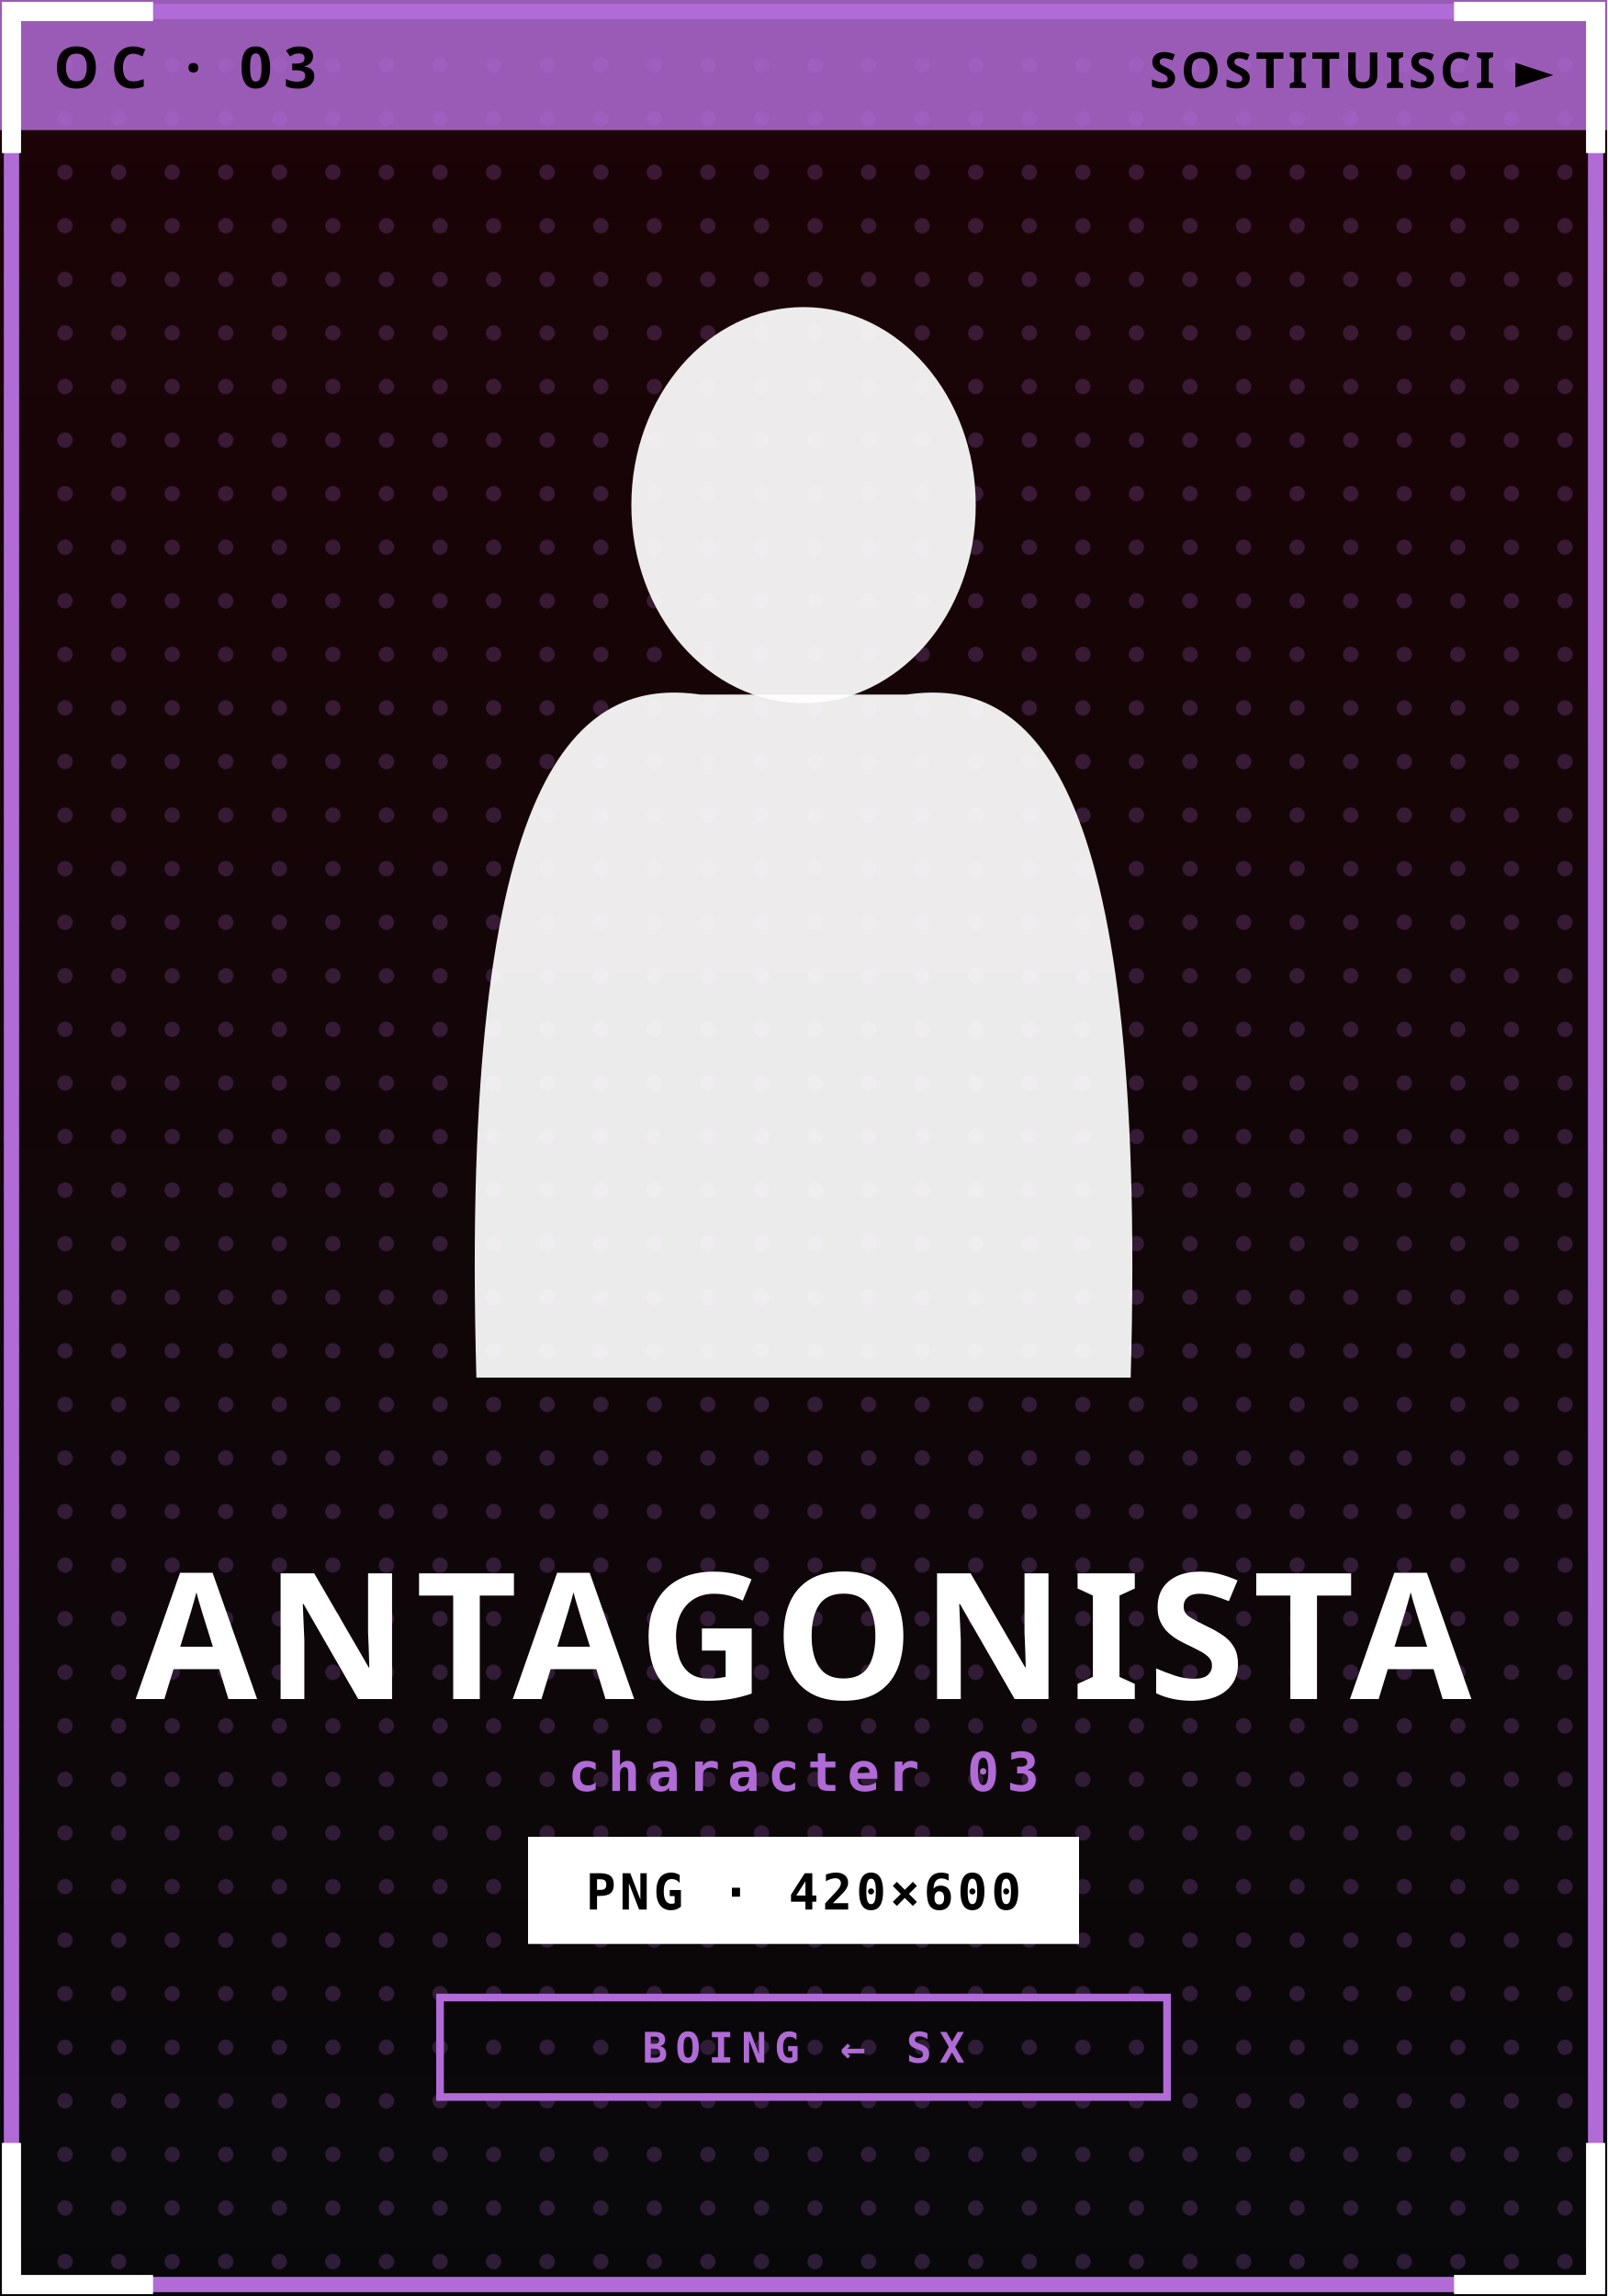
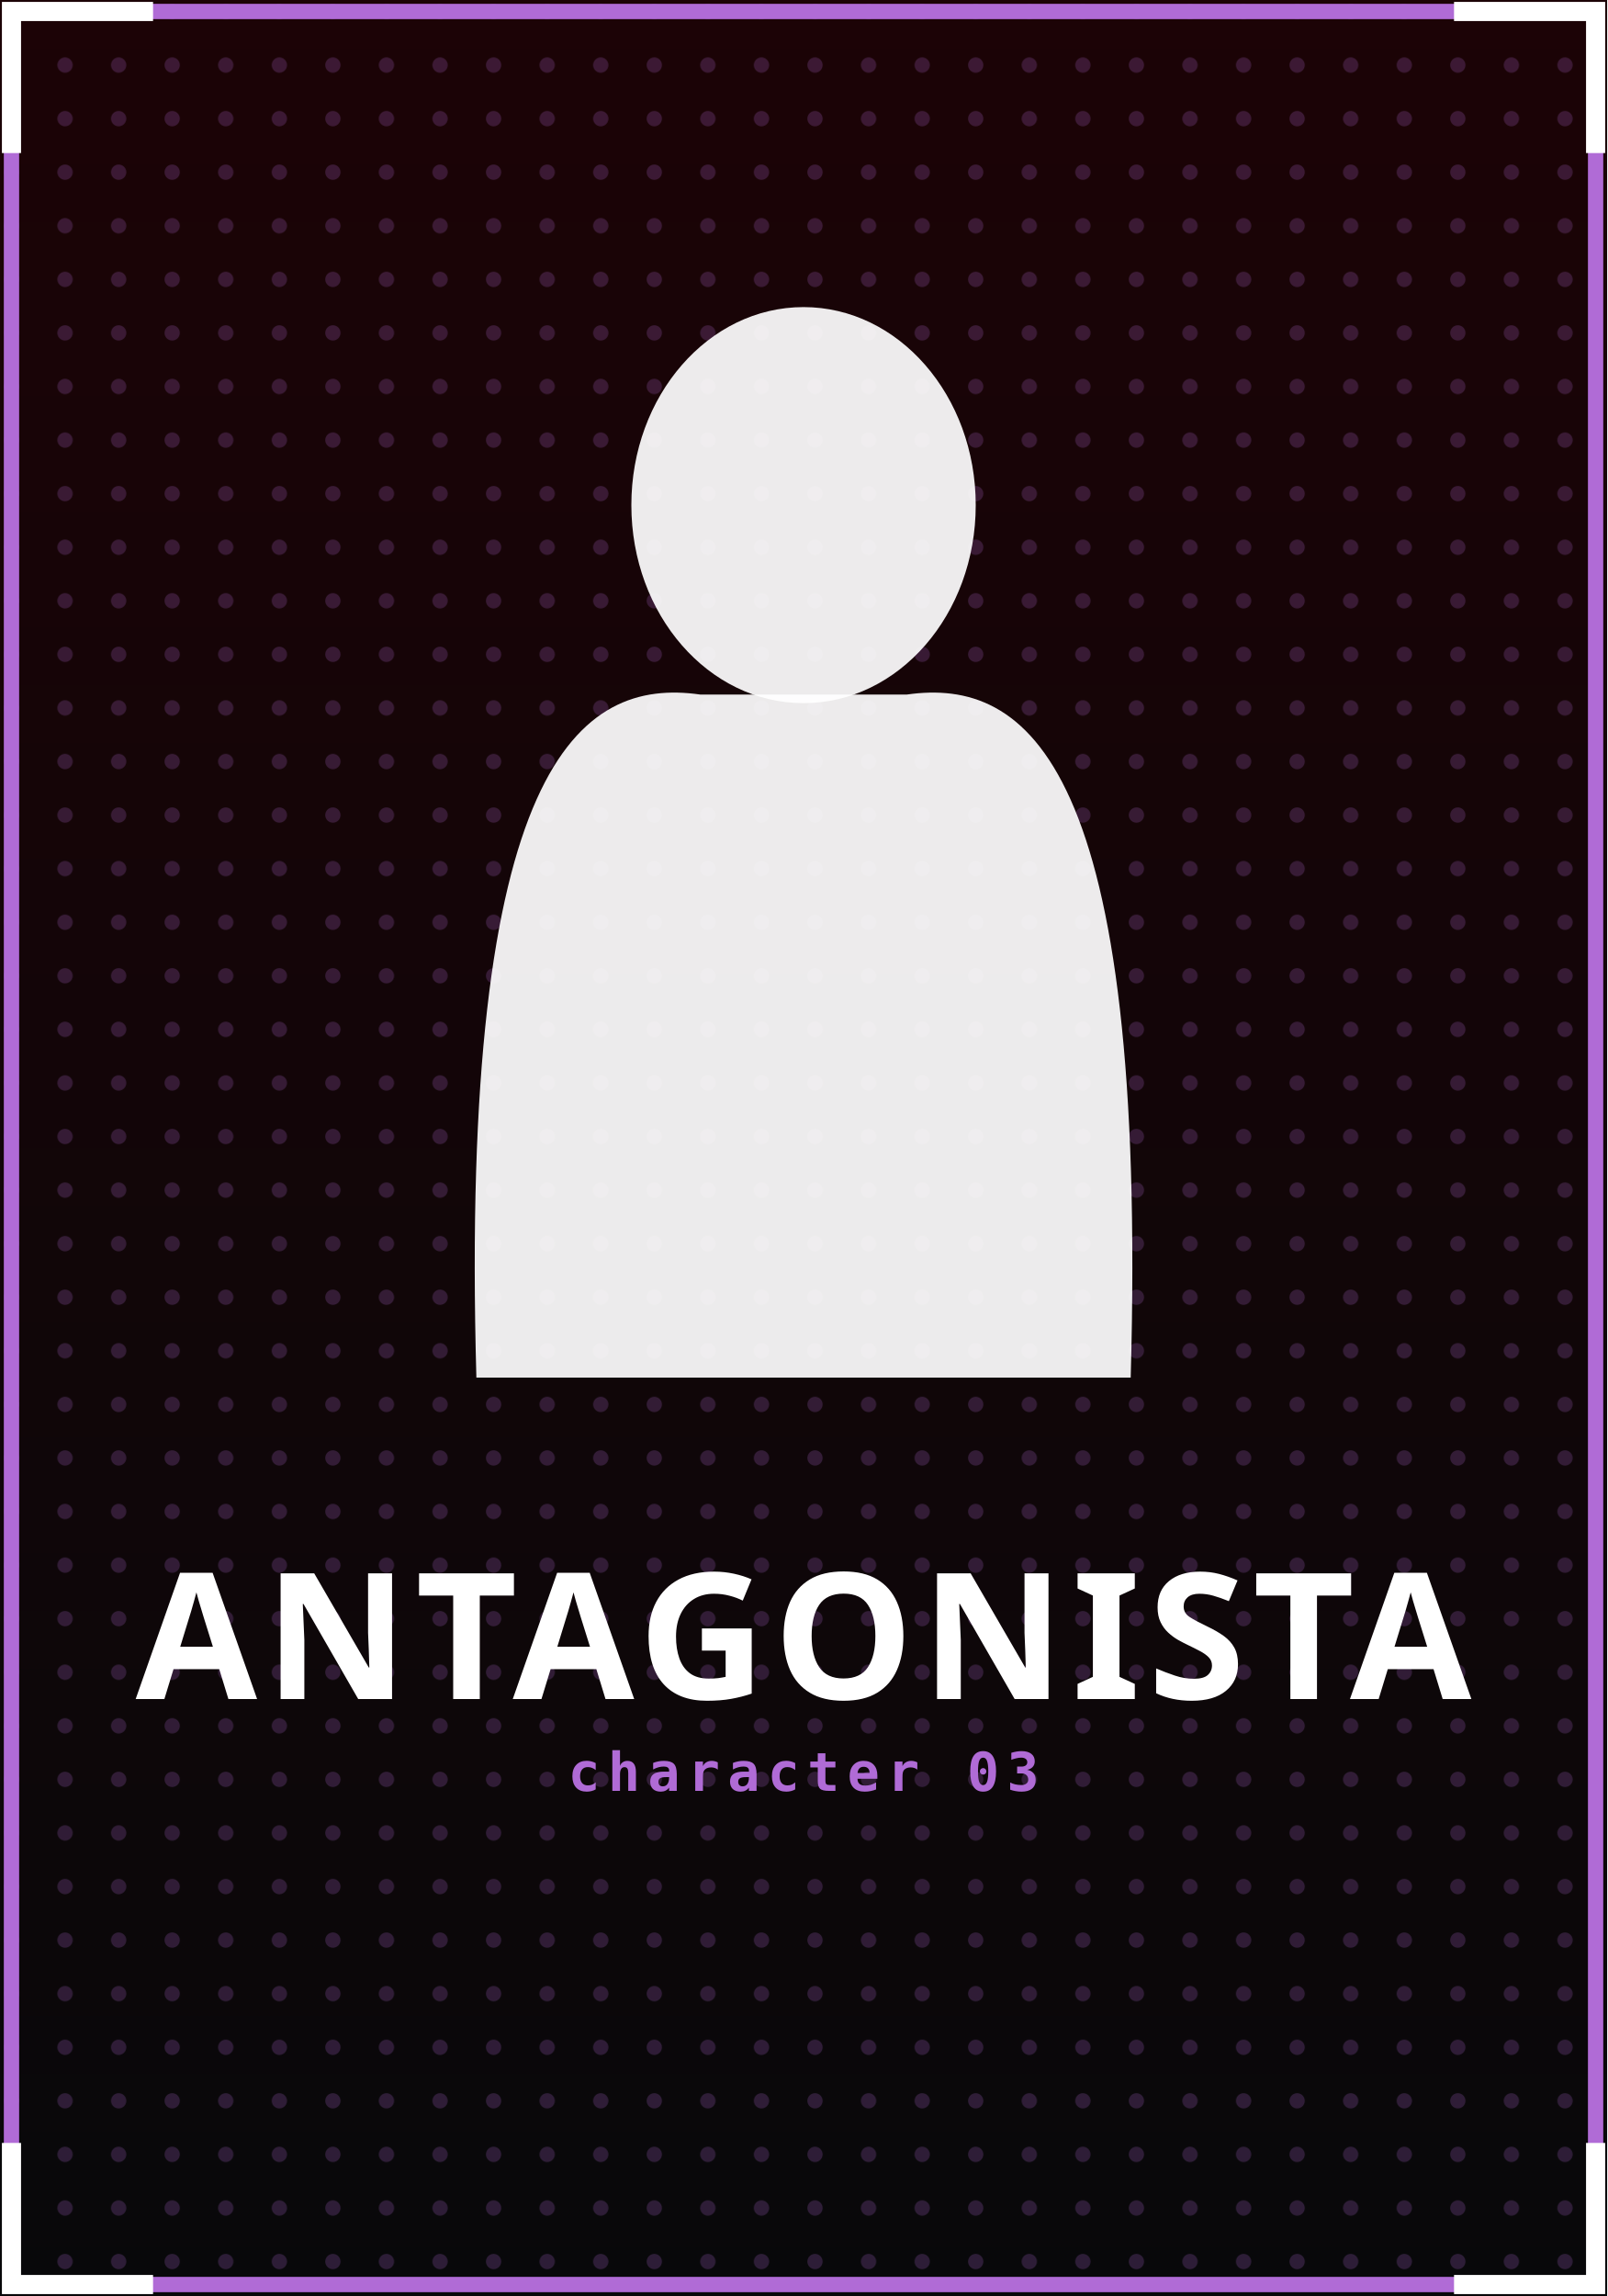
<svg xmlns="http://www.w3.org/2000/svg" viewBox="0 0 420 600" font-family="'Arial Narrow',Impact,sans-serif">
  <defs>
    <pattern id="d420600" width="14" height="14" patternUnits="userSpaceOnUse">
      <circle cx="3" cy="3" r="2" fill="#b06bd6" opacity="0.22" />
    </pattern>
    <linearGradient id="g420600" x1="0" y1="0" x2="0" y2="1">
      <stop offset="0%" stop-color="#1c0306" />
      <stop offset="100%" stop-color="#08080a" />
    </linearGradient>
  </defs>
  <rect width="420" height="600" fill="url(#g420600)" />
  <rect width="420" height="600" fill="url(#d420600)" />
-   <g opacity="0.85">
-     <rect x="0" y="0" width="420" height="34" fill="#b06bd6" />
-     <text x="14" y="23" fill="#000" font-size="15" font-weight="bold" letter-spacing="3">OC · 03</text>
-     <text x="406" y="23" fill="#000" font-size="13" font-weight="bold" letter-spacing="1" text-anchor="end">SOSTITUISCI ►</text>
-   </g>
  <ellipse cx="210.0" cy="132.0" rx="45.0" ry="51.75" fill="#fff" opacity="0.92" />
  <path d="M124.5,360.0              C120.0,199.5 151.5,177.0 183.0,181.5              L237.0,181.5              C268.5,177.0 300.0,199.5 295.5,360.0 Z" fill="#fff" opacity="0.92" />
  <text x="210.0" y="444.0" fill="#fff" font-size="46" font-weight="bold" text-anchor="middle" letter-spacing="2">ANTAGONISTA</text>
  <text x="210.0" y="468.0" fill="#b06bd6" font-size="14" font-weight="bold" text-anchor="middle" letter-spacing="2" font-family="monospace">character 03</text>
-   <rect x="138.0" y="480.0" width="144" height="28" fill="#fff" />
-   <text x="210.0" y="499.0" fill="#000" font-size="13" font-weight="bold" text-anchor="middle" letter-spacing="1" font-family="monospace">PNG · 420×600</text>
-   <rect x="115.0" y="522.0" width="190" height="26" fill="none" stroke="#b06bd6" stroke-width="2" />
-   <text x="210.0" y="539.0" fill="#b06bd6" font-size="11" font-weight="bold" text-anchor="middle" letter-spacing="2" font-family="monospace">BOING ← SX</text>
  <rect x="3" y="3" width="414" height="594" fill="none" stroke="#b06bd6" stroke-width="4" />
  <path d="M3,40 L3,3 L40,3" fill="none" stroke="#fff" stroke-width="5" />
  <path d="M380,3 L417,3 L417,40" fill="none" stroke="#fff" stroke-width="5" />
  <path d="M3,560 L3,597 L40,597" fill="none" stroke="#fff" stroke-width="5" />
  <path d="M380,597 L417,597 L417,560" fill="none" stroke="#fff" stroke-width="5" />
</svg>
